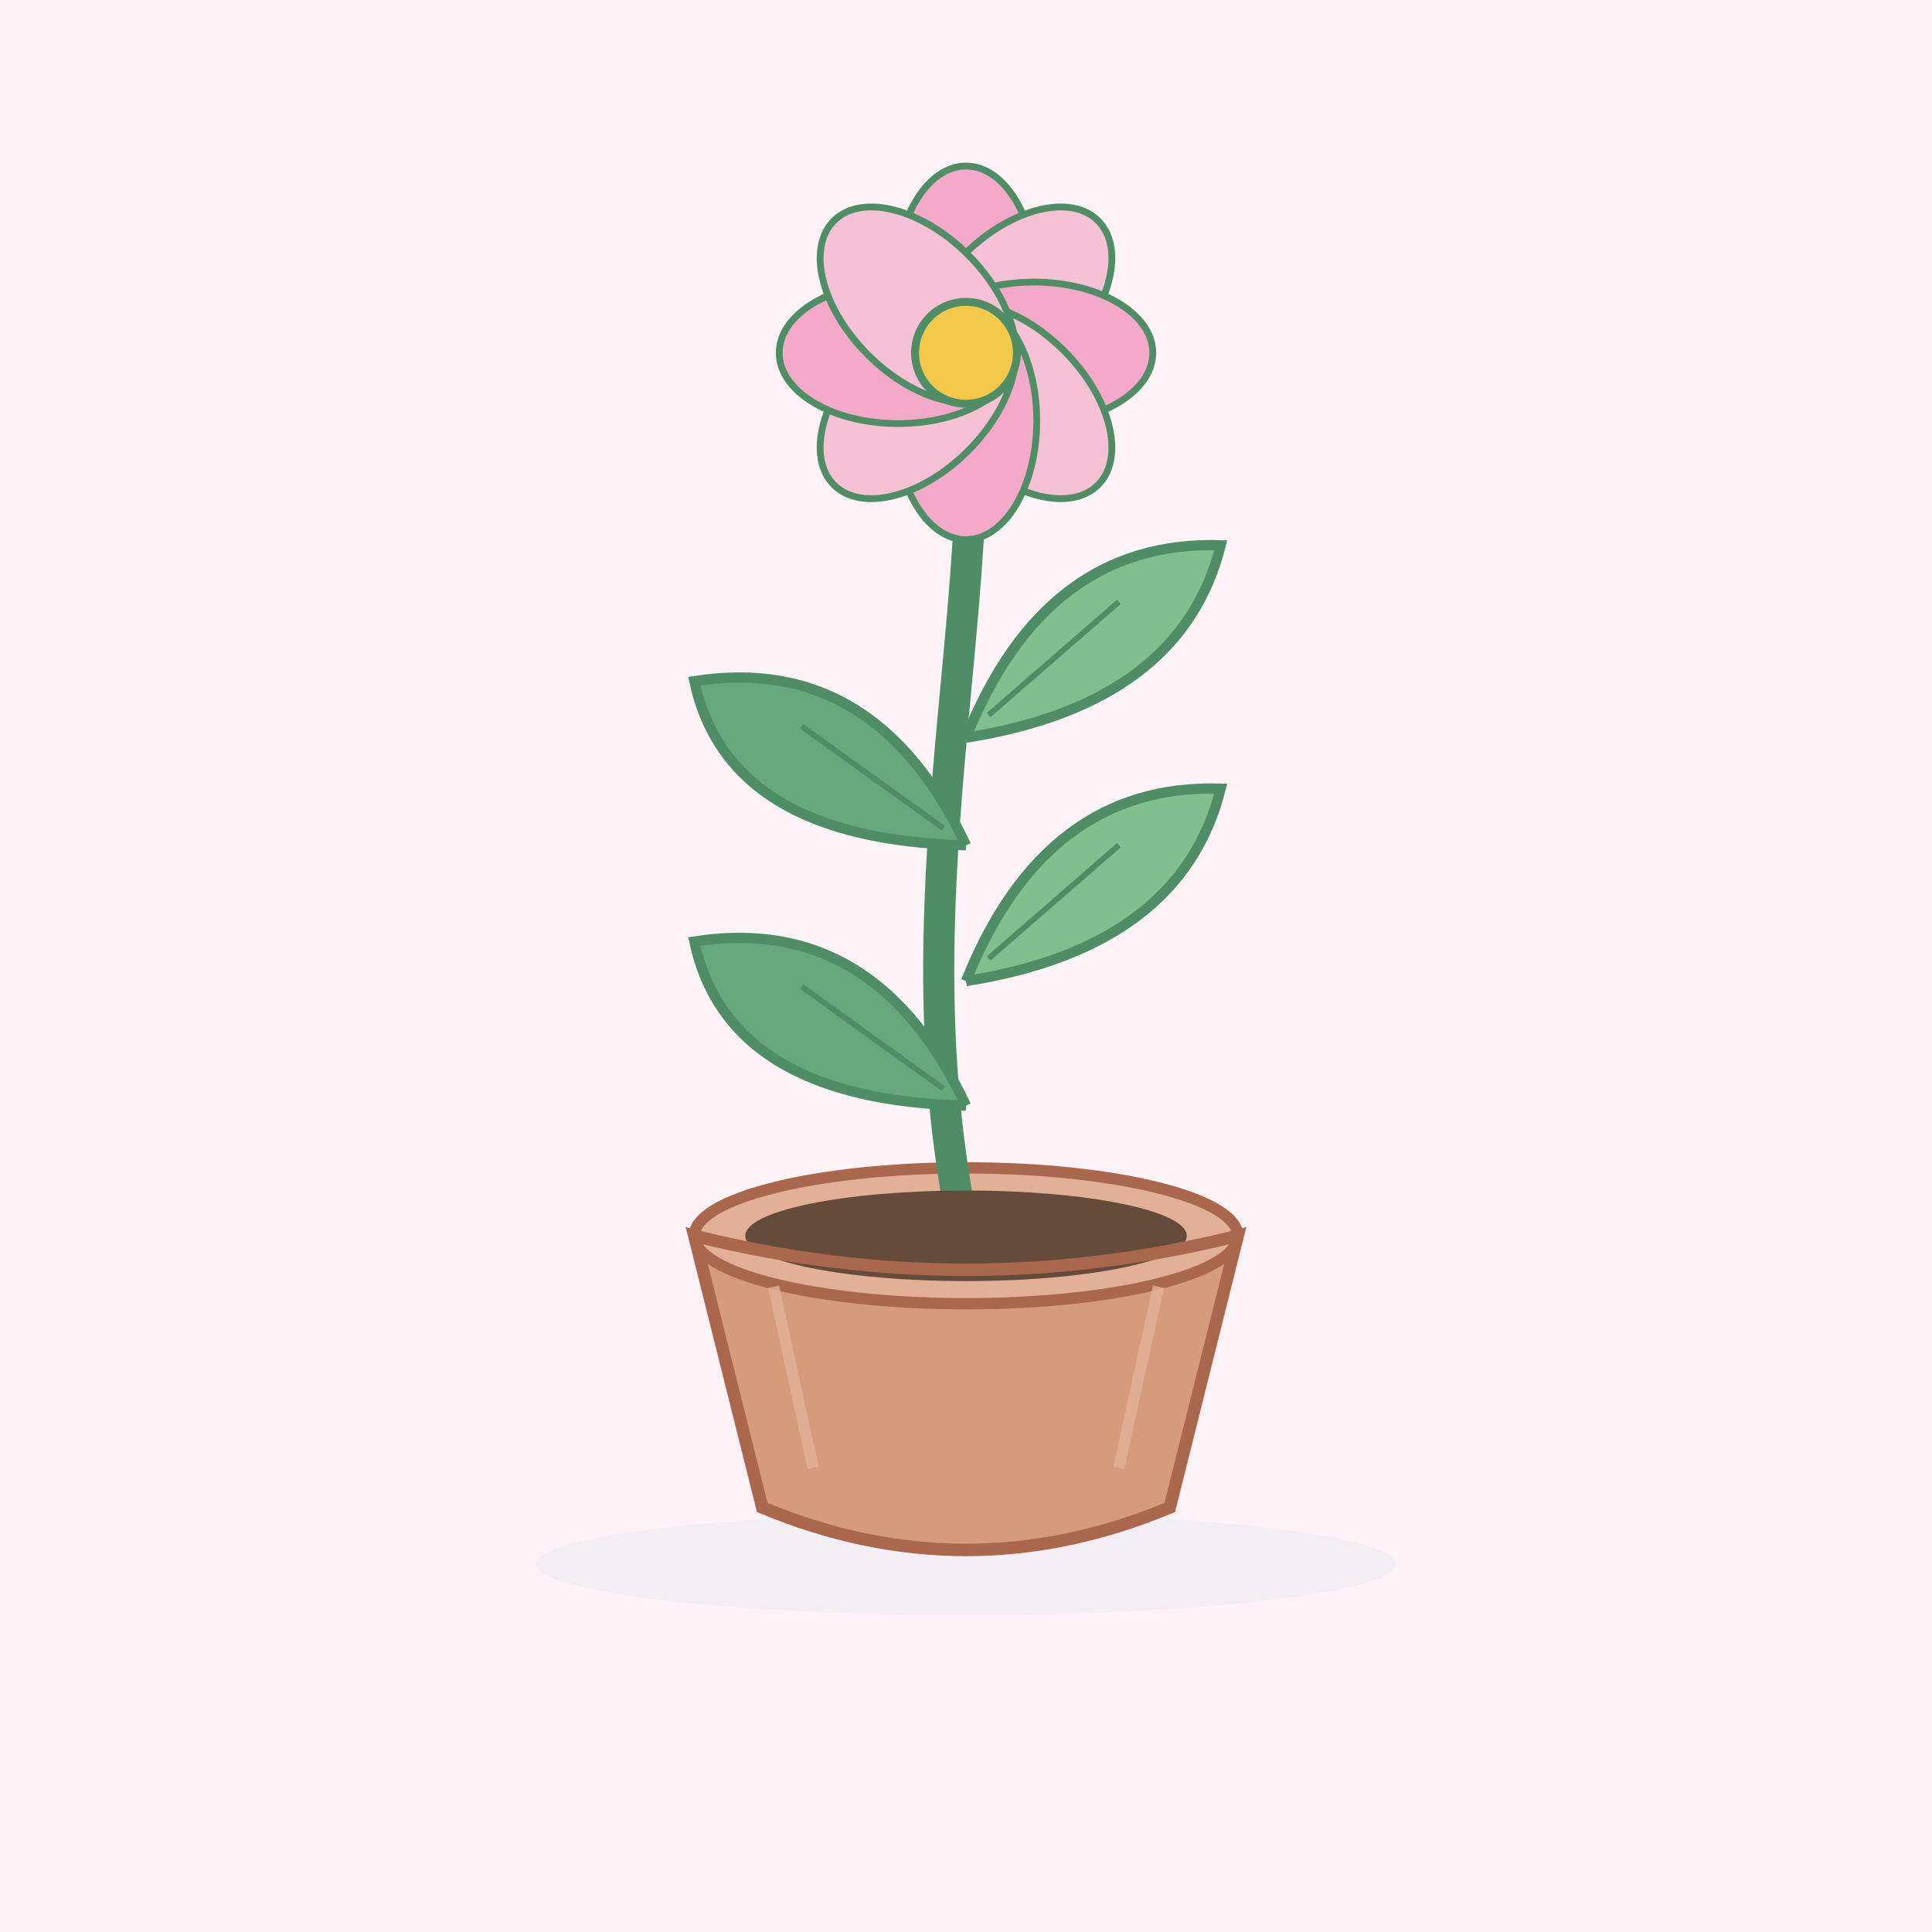
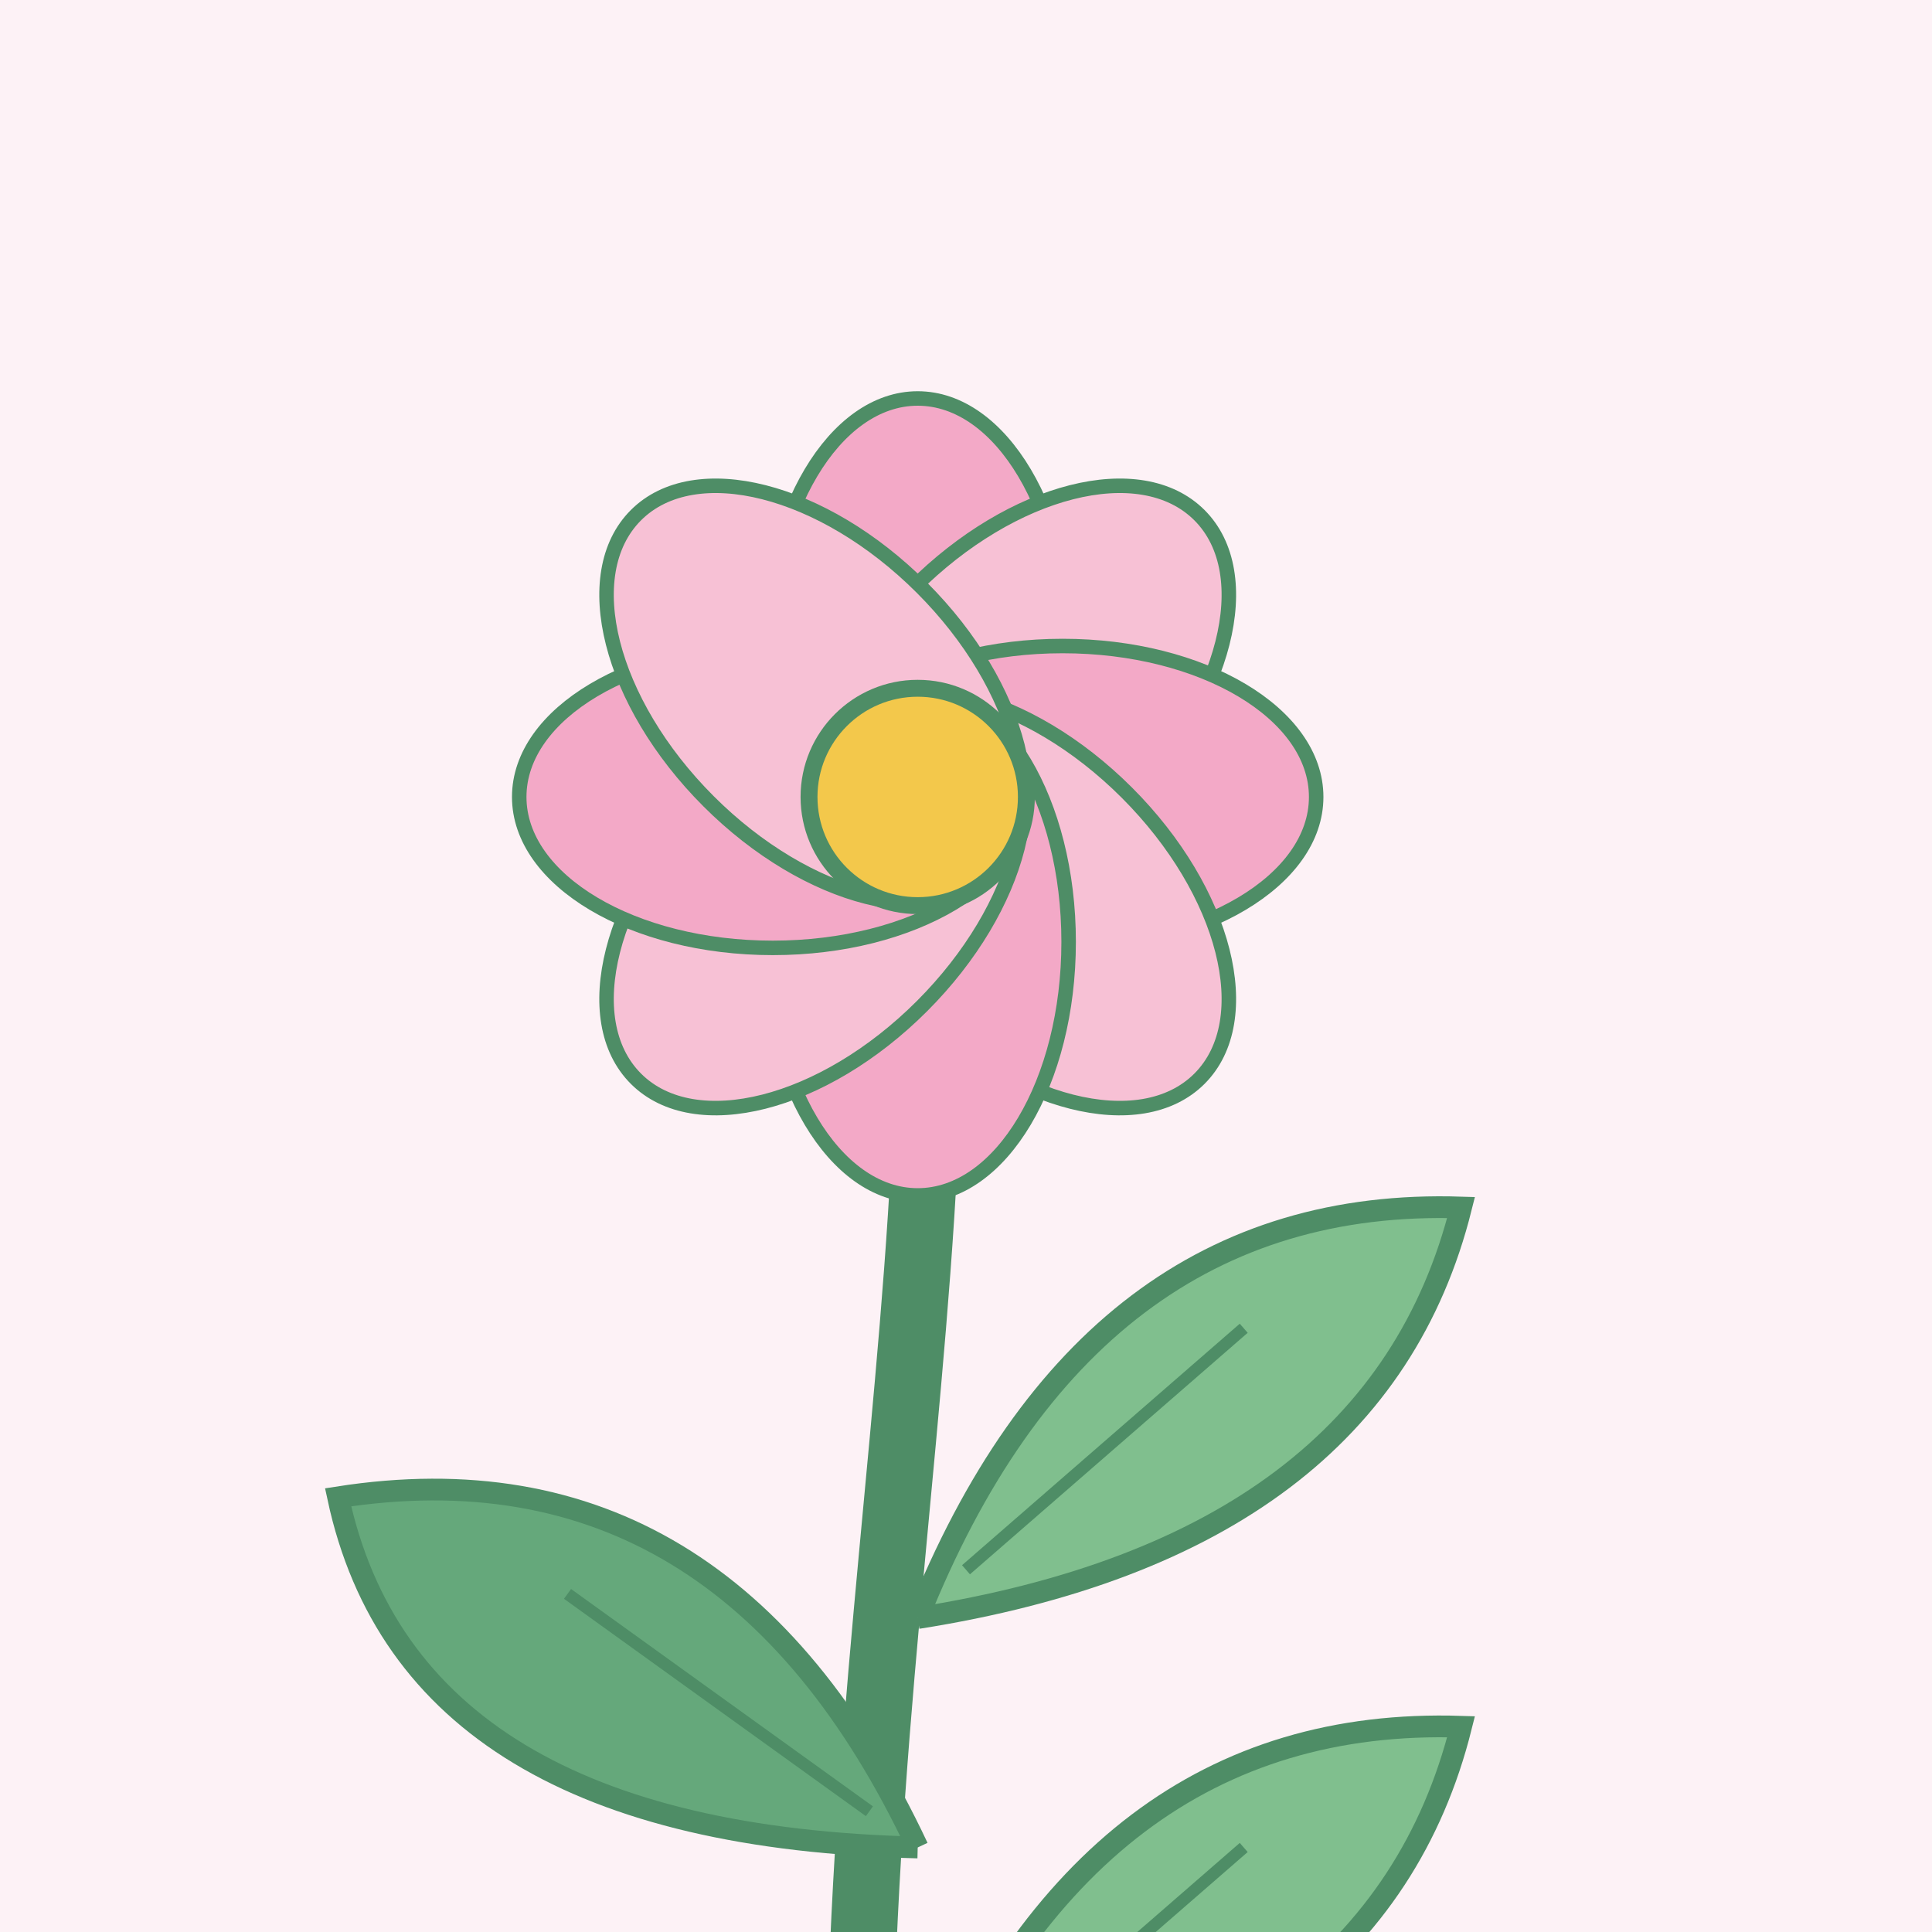
- <svg xmlns="http://www.w3.org/2000/svg" viewBox="0 0 512 512">
-   <rect width="512" height="512" fill="#fdf2f6" />
-   <g transform="translate(76 56) scale(1.5)">
-     <ellipse cx="120" cy="239" rx="76" ry="9" fill="#d7e0ea" opacity=".24" />
-     <path d="M72 181 L84 229 Q120 244 156 229 L168 181 Q120 194 72 181Z" fill="#d69a7d" stroke="#a9674d" stroke-width="2.2" />
-     <ellipse cx="120" cy="181" rx="48" ry="12" fill="#e2b097" stroke="#a9674d" stroke-width="2" />
-     <g>
-       <path d="M120 182 C107 122.34 125 68.96 120 25" fill="none" stroke="#4e8d66" stroke-width="5.5" stroke-linecap="round" />
-       <path d="M120 158 Q78 157 72 129 Q104 124 120 158" fill="#65a87b" stroke="#4e8d66" stroke-width="1.8" />
-       <path d="M116 155l-25-18" stroke="#4e8d66" stroke-width="1" fill="none" />
-       <path d="M120 136 Q158 130 165 102 Q134 101 120 136" fill="#80bf8e" stroke="#4e8d66" stroke-width="1.8" />
-       <path d="M124 132l23-20" stroke="#4e8d66" stroke-width="1" fill="none" />
-       <path d="M120 112 Q78 111 72 83 Q104 78 120 112" fill="#65a87b" stroke="#4e8d66" stroke-width="1.8" />
-       <path d="M116 109l-25-18" stroke="#4e8d66" stroke-width="1" fill="none" />
-       <path d="M120 93 Q158 87 165 59 Q134 58 120 93" fill="#80bf8e" stroke="#4e8d66" stroke-width="1.8" />
-       <path d="M124 89l23-20" stroke="#4e8d66" stroke-width="1" fill="none" />
-       <g transform="translate(120 25)" color="#4e8d66">
-         <ellipse cx="0" cy="-12" rx="12.5" ry="21" transform="rotate(0)" fill="#f3a9c7" stroke="#4e8d66" stroke-width="1.2" />
-         <ellipse cx="0" cy="-12" rx="12.5" ry="21" transform="rotate(45)" fill="#f7c1d5" stroke="#4e8d66" stroke-width="1.2" />
-         <ellipse cx="0" cy="-12" rx="12.5" ry="21" transform="rotate(90)" fill="#f3a9c7" stroke="#4e8d66" stroke-width="1.2" />
-         <ellipse cx="0" cy="-12" rx="12.5" ry="21" transform="rotate(135)" fill="#f7c1d5" stroke="#4e8d66" stroke-width="1.2" />
-         <ellipse cx="0" cy="-12" rx="12.5" ry="21" transform="rotate(180)" fill="#f3a9c7" stroke="#4e8d66" stroke-width="1.2" />
-         <ellipse cx="0" cy="-12" rx="12.5" ry="21" transform="rotate(225)" fill="#f7c1d5" stroke="#4e8d66" stroke-width="1.2" />
-         <ellipse cx="0" cy="-12" rx="12.5" ry="21" transform="rotate(270)" fill="#f3a9c7" stroke="#4e8d66" stroke-width="1.2" />
-         <ellipse cx="0" cy="-12" rx="12.5" ry="21" transform="rotate(315)" fill="#f7c1d5" stroke="#4e8d66" stroke-width="1.2" />
-         <circle r="9" fill="#f3c84b" stroke="#4e8d66" stroke-width="1.4" />
-       </g>
+ <svg xmlns="http://www.w3.org/2000/svg" viewBox="44 -41 160 160">
+   <rect x="39" y="-46" width="170" height="170" fill="#fdf2f6" />
+   <ellipse cx="120" cy="239" rx="76" ry="9" fill="#d7e0ea" opacity=".24" />
+   <path d="M72 181 L84 229 Q120 244 156 229 L168 181 Q120 194 72 181Z" fill="#d69a7d" stroke="#a9674d" stroke-width="2.2" />
+   <ellipse cx="120" cy="181" rx="48" ry="12" fill="#e2b097" stroke="#a9674d" stroke-width="2" />
+   <g>
+     <path d="M120 182 C107 122.34 125 68.96 120 25" fill="none" stroke="#4e8d66" stroke-width="5.5" stroke-linecap="round" />
+     <path d="M120 158 Q78 157 72 129 Q104 124 120 158" fill="#65a87b" stroke="#4e8d66" stroke-width="1.8" />
+     <path d="M116 155l-25-18" stroke="#4e8d66" stroke-width="1" fill="none" />
+     <path d="M120 136 Q158 130 165 102 Q134 101 120 136" fill="#80bf8e" stroke="#4e8d66" stroke-width="1.8" />
+     <path d="M124 132l23-20" stroke="#4e8d66" stroke-width="1" fill="none" />
+     <path d="M120 112 Q78 111 72 83 Q104 78 120 112" fill="#65a87b" stroke="#4e8d66" stroke-width="1.8" />
+     <path d="M116 109l-25-18" stroke="#4e8d66" stroke-width="1" fill="none" />
+     <path d="M120 93 Q158 87 165 59 Q134 58 120 93" fill="#80bf8e" stroke="#4e8d66" stroke-width="1.8" />
+     <path d="M124 89l23-20" stroke="#4e8d66" stroke-width="1" fill="none" />
+     <g transform="translate(120 25)" color="#4e8d66">
+       <ellipse cx="0" cy="-12" rx="12.5" ry="21" transform="rotate(0)" fill="#f3a9c7" stroke="#4e8d66" stroke-width="1.2" />
+       <ellipse cx="0" cy="-12" rx="12.5" ry="21" transform="rotate(45)" fill="#f7c1d5" stroke="#4e8d66" stroke-width="1.2" />
+       <ellipse cx="0" cy="-12" rx="12.5" ry="21" transform="rotate(90)" fill="#f3a9c7" stroke="#4e8d66" stroke-width="1.2" />
+       <ellipse cx="0" cy="-12" rx="12.5" ry="21" transform="rotate(135)" fill="#f7c1d5" stroke="#4e8d66" stroke-width="1.2" />
+       <ellipse cx="0" cy="-12" rx="12.5" ry="21" transform="rotate(180)" fill="#f3a9c7" stroke="#4e8d66" stroke-width="1.2" />
+       <ellipse cx="0" cy="-12" rx="12.5" ry="21" transform="rotate(225)" fill="#f7c1d5" stroke="#4e8d66" stroke-width="1.2" />
+       <ellipse cx="0" cy="-12" rx="12.5" ry="21" transform="rotate(270)" fill="#f3a9c7" stroke="#4e8d66" stroke-width="1.2" />
+       <ellipse cx="0" cy="-12" rx="12.5" ry="21" transform="rotate(315)" fill="#f7c1d5" stroke="#4e8d66" stroke-width="1.2" />
+       <circle r="9" fill="#f3c84b" stroke="#4e8d66" stroke-width="1.4" />
    </g>
-     <ellipse cx="120" cy="181" rx="39" ry="8" fill="#654b3a" />
-     <path d="M72 181 Q120 193 168 181" fill="none" stroke="#a9674d" stroke-width="2.2" />
-     <path d="M86 190l7 32M154 190l-7 32" stroke="#e2b097" stroke-width="2" opacity=".8" />
  </g>
+   <ellipse cx="120" cy="181" rx="39" ry="8" fill="#654b3a" />
+   <path d="M72 181 Q120 193 168 181" fill="none" stroke="#a9674d" stroke-width="2.2" />
+   <path d="M86 190l7 32M154 190l-7 32" stroke="#e2b097" stroke-width="2" opacity=".8" />
</svg>
